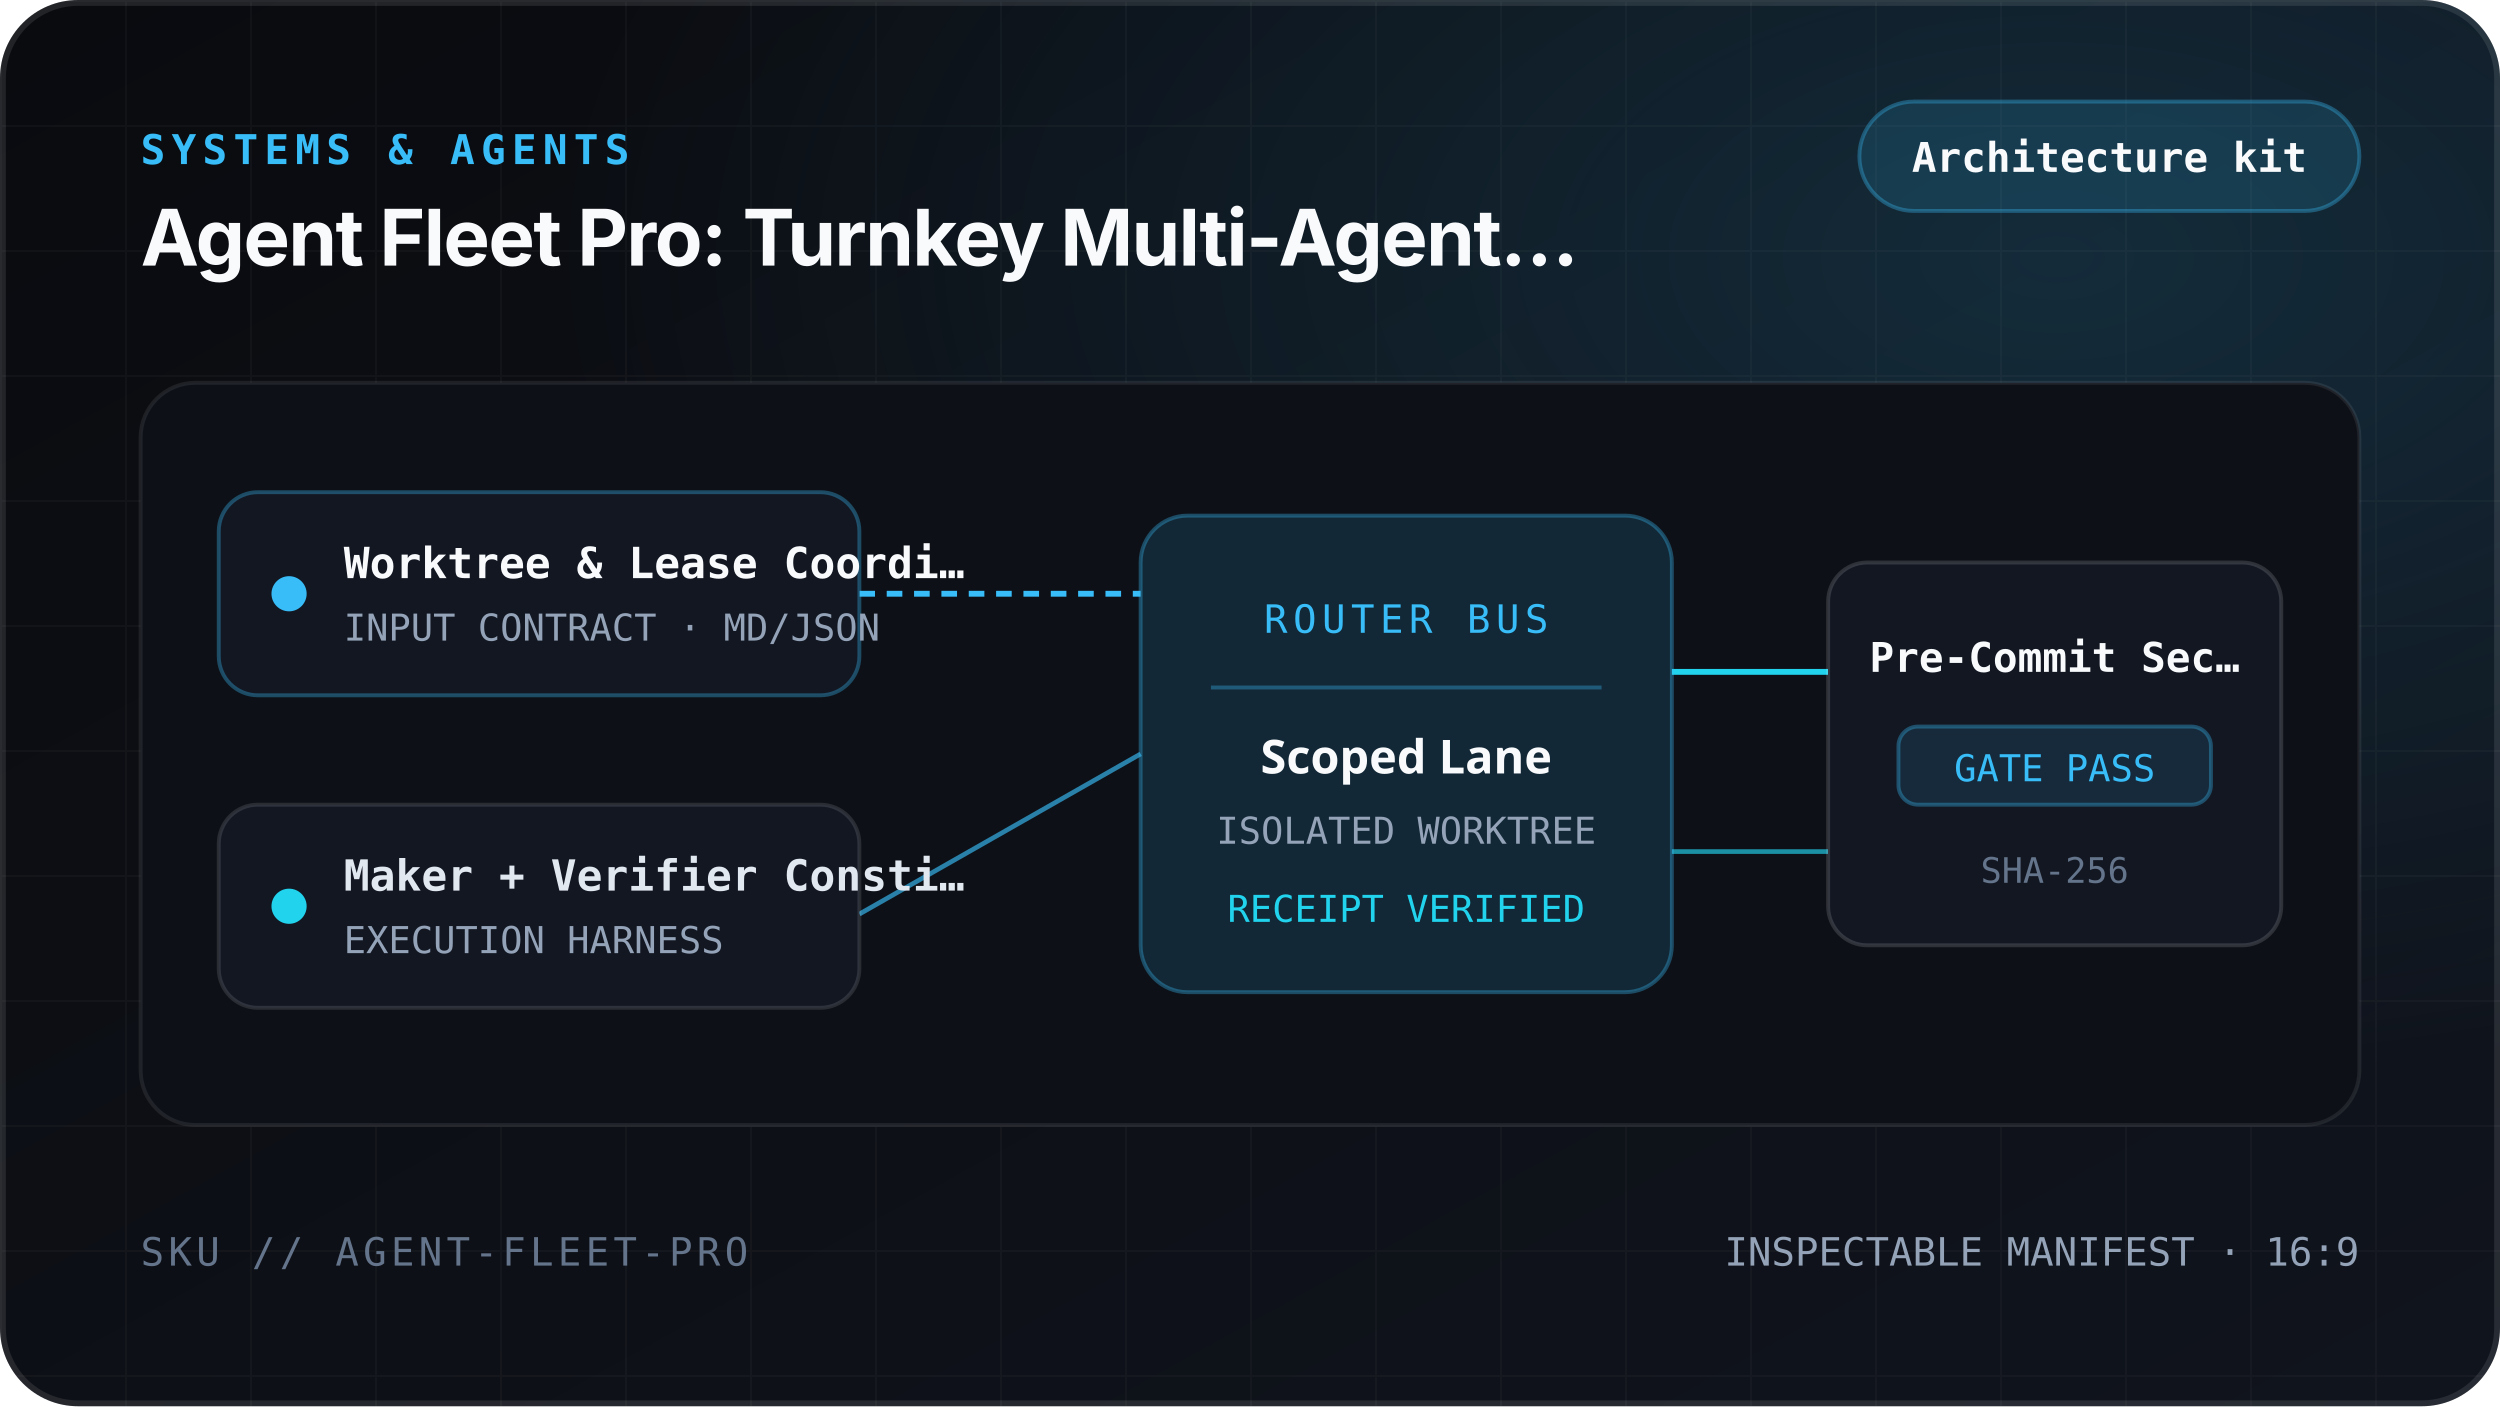
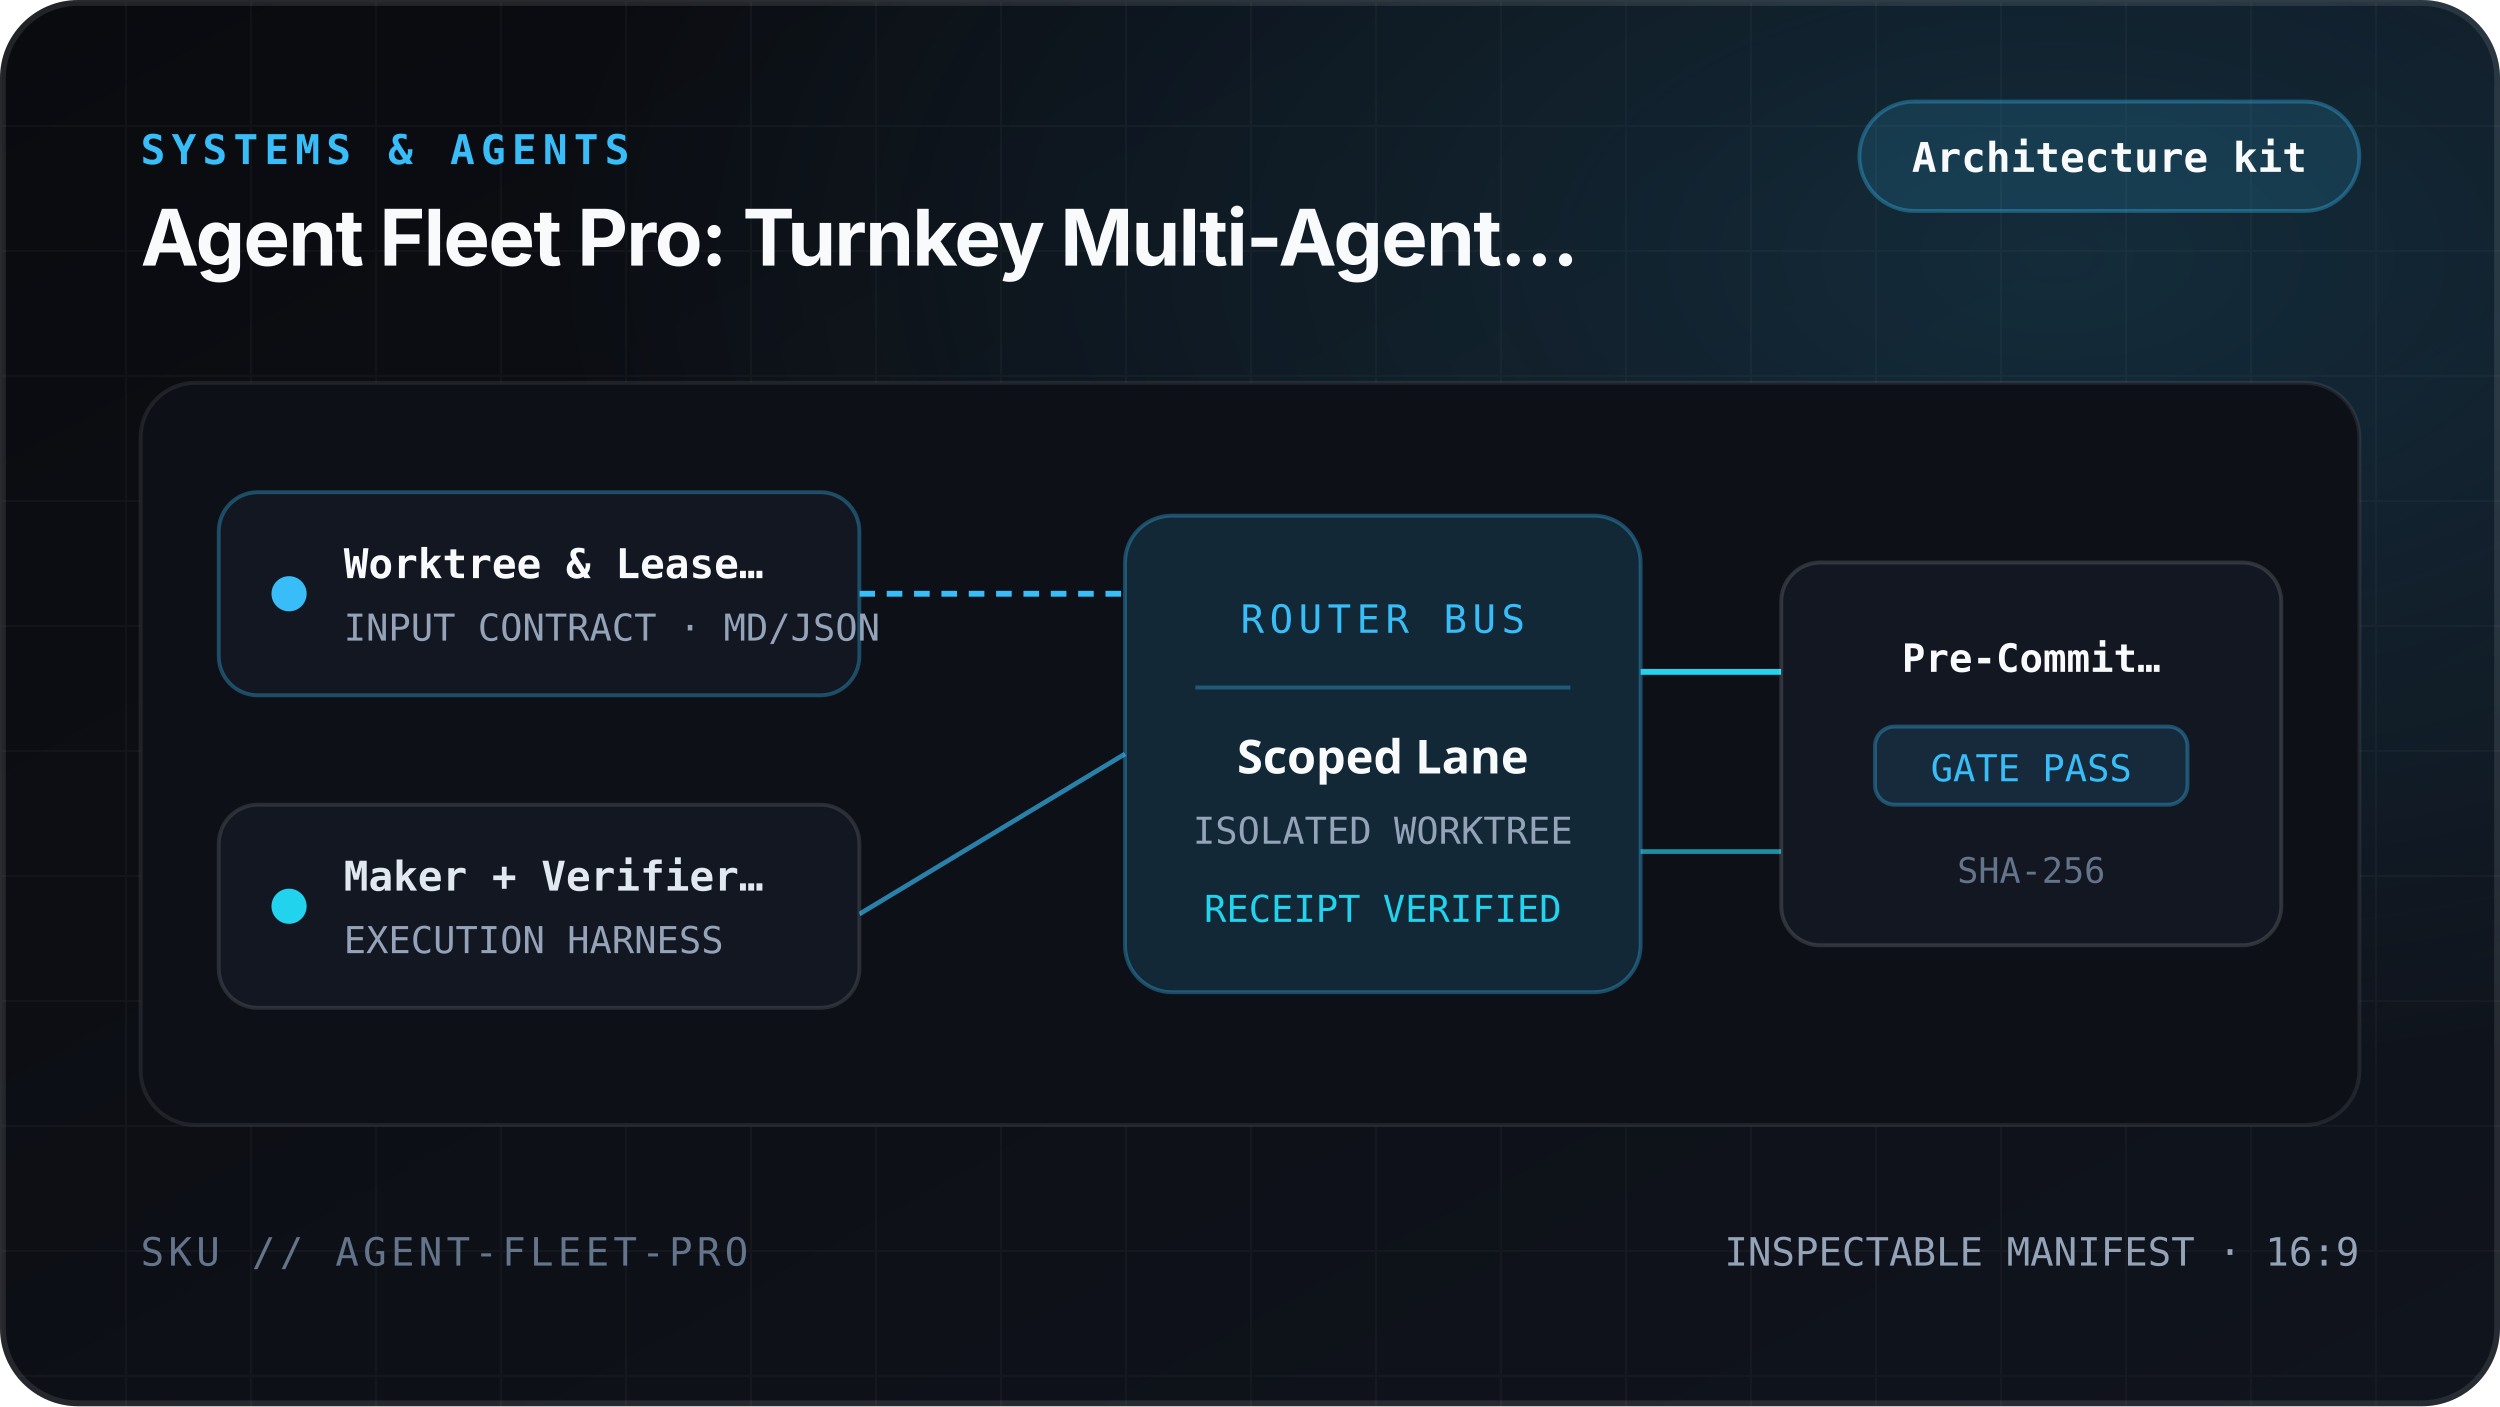
<svg xmlns="http://www.w3.org/2000/svg" viewBox="0 0 640 360" width="640" height="360" role="img" aria-labelledby="title-agent-fleet-pro desc-agent-fleet-pro">
  <defs>
    <linearGradient id="bg-agent-fleet-pro" x1="0" y1="0" x2="1" y2="1">
      <stop offset="0%" stop-color="#0A0B0F" />
      <stop offset="100%" stop-color="#10141D" />
    </linearGradient>
    <radialGradient id="glow-agent-fleet-pro" cx="82%" cy="18%" r="60%">
      <stop offset="0%" stop-color="#38BDF8" stop-opacity="0.16" />
      <stop offset="100%" stop-color="#38BDF8" stop-opacity="0" />
    </radialGradient>
    <pattern id="grid-agent-fleet-pro" width="32" height="32" patternUnits="userSpaceOnUse">
      <path d="M 32 0 L 0 0 0 32" fill="none" stroke="rgba(255,255,255,0.028)" stroke-width="1" />
    </pattern>
  </defs>
  <rect width="640" height="360" rx="20" fill="url(#bg-agent-fleet-pro)" />
  <rect width="640" height="360" rx="20" fill="url(#grid-agent-fleet-pro)" />
  <rect width="640" height="360" rx="20" fill="url(#glow-agent-fleet-pro)" />
  <rect x="0.75" y="0.75" width="638.5" height="358.5" rx="19.25" fill="none" stroke="rgba(255,255,255,0.10)" stroke-width="1.5" />
  <text x="36" y="42" fill="#38BDF8" font-family="ui-monospace, SFMono-Regular, Consolas, monospace" font-size="10.5" font-weight="600" letter-spacing="1.6">SYSTEMS &amp; AGENTS</text>
  <text x="36" y="68" fill="#F8FAFC" font-family="ui-sans-serif, system-ui, -apple-system, sans-serif" font-size="20" font-weight="700" letter-spacing="-0.4">Agent Fleet Pro: Turnkey Multi-Agent…</text>
  <rect x="476" y="26" width="128" height="28" rx="14" fill="rgba(56, 189, 248, 0.14)" stroke="rgba(56, 189, 248, 0.34)" />
  <text x="540" y="44" text-anchor="middle" fill="#F8FAFC" font-family="ui-monospace, SFMono-Regular, Consolas, monospace" font-size="10.5" font-weight="600">Architecture kit</text>
  <g transform="translate(36, 98)">
    <rect x="0" y="0" width="568" height="190" rx="14" fill="#0D1017" stroke="rgba(255,255,255,0.08)" />
-     <line x1="184" y1="54" x2="256" y2="54" stroke="#38BDF8" stroke-width="1.5" stroke-dasharray="4 3" />
-     <line x1="184" y1="136" x2="256" y2="95" stroke="#38BDF8" stroke-width="1.2" opacity="0.65" />
-     <line x1="392" y1="74" x2="432" y2="74" stroke="#22D3EE" stroke-width="1.5" />
-     <line x1="392" y1="120" x2="432" y2="120" stroke="#22D3EE" stroke-width="1.2" opacity="0.65" />
+     <line x1="184" y1="54" x2="252" y2="54" stroke="#38BDF8" stroke-width="1.5" stroke-dasharray="4 3" />
+     <line x1="184" y1="136" x2="252" y2="95" stroke="#38BDF8" stroke-width="1.2" opacity="0.65" />
+     <line x1="384" y1="74" x2="420" y2="74" stroke="#22D3EE" stroke-width="1.5" />
+     <line x1="384" y1="120" x2="420" y2="120" stroke="#22D3EE" stroke-width="1.2" opacity="0.65" />
    <rect x="20" y="28" width="164" height="52" rx="10" fill="#121722" stroke="rgba(56, 189, 248, 0.34)" />
    <circle cx="38" cy="54" r="4.5" fill="#38BDF8" />
-     <text x="52" y="50" fill="#F8FAFC" font-family="ui-monospace, SFMono-Regular, Consolas, monospace" font-size="11" font-weight="600">Worktree &amp; Lease Coordi…</text>
+     <text x="52" y="50" fill="#F8FAFC" font-family="ui-monospace, SFMono-Regular, Consolas, monospace" font-size="10.5" font-weight="600">Worktree &amp; Lease…</text>
    <text x="52" y="66" fill="#94A3B8" font-family="ui-monospace, SFMono-Regular, Consolas, monospace" font-size="9.5">INPUT CONTRACT · MD/JSON</text>
    <rect x="20" y="108" width="164" height="52" rx="10" fill="#121722" stroke="rgba(255,255,255,0.12)" />
    <circle cx="38" cy="134" r="4.5" fill="#22D3EE" />
-     <text x="52" y="130" fill="#E2E8F0" font-family="ui-monospace, SFMono-Regular, Consolas, monospace" font-size="11" font-weight="600">Maker + Verifier Consti…</text>
+     <text x="52" y="130" fill="#E2E8F0" font-family="ui-monospace, SFMono-Regular, Consolas, monospace" font-size="10.5" font-weight="600">Maker + Verifier…</text>
    <text x="52" y="146" fill="#94A3B8" font-family="ui-monospace, SFMono-Regular, Consolas, monospace" font-size="9.5">EXECUTION HARNESS</text>
-     <rect x="256" y="34" width="136" height="122" rx="12" fill="rgba(56, 189, 248, 0.14)" stroke="rgba(56, 189, 248, 0.34)" />
-     <text x="324" y="64" text-anchor="middle" fill="#38BDF8" font-family="ui-monospace, SFMono-Regular, Consolas, monospace" font-size="10" letter-spacing="1.4">ROUTER BUS</text>
-     <line x1="274" y1="78" x2="374" y2="78" stroke="rgba(56, 189, 248, 0.34)" />
-     <text x="324" y="100" text-anchor="middle" fill="#F8FAFC" font-family="ui-sans-serif, system-ui, sans-serif" font-size="12" font-weight="600">Scoped Lane</text>
-     <text x="324" y="118" text-anchor="middle" fill="#94A3B8" font-family="ui-monospace, SFMono-Regular, Consolas, monospace" font-size="9.5">ISOLATED WORKTREE</text>
-     <text x="324" y="138" text-anchor="middle" fill="#22D3EE" font-family="ui-monospace, SFMono-Regular, Consolas, monospace" font-size="9.5">RECEIPT VERIFIED</text>
-     <rect x="432" y="46" width="116" height="98" rx="10" fill="#121722" stroke="rgba(255,255,255,0.14)" />
-     <text x="490" y="74" text-anchor="middle" fill="#F8FAFC" font-family="ui-monospace, SFMono-Regular, Consolas, monospace" font-size="10.5" font-weight="600">Pre-Commit Sec…</text>
-     <rect x="450" y="88" width="80" height="20" rx="5" fill="rgba(56,189,248,0.12)" stroke="rgba(56, 189, 248, 0.34)" />
-     <text x="490" y="102" text-anchor="middle" fill="#38BDF8" font-family="ui-monospace, SFMono-Regular, Consolas, monospace" font-size="9.5">GATE PASS</text>
-     <text x="490" y="128" text-anchor="middle" fill="#64748B" font-family="ui-monospace, SFMono-Regular, Consolas, monospace" font-size="9">SHA-256</text>
+     <rect x="252" y="34" width="132" height="122" rx="12" fill="rgba(56, 189, 248, 0.14)" stroke="rgba(56, 189, 248, 0.34)" />
+     <text x="318" y="64" text-anchor="middle" fill="#38BDF8" font-family="ui-monospace, SFMono-Regular, Consolas, monospace" font-size="10" letter-spacing="1.4">ROUTER BUS</text>
+     <line x1="270" y1="78" x2="366" y2="78" stroke="rgba(56, 189, 248, 0.34)" />
+     <text x="318" y="100" text-anchor="middle" fill="#F8FAFC" font-family="ui-sans-serif, system-ui, sans-serif" font-size="12" font-weight="600">Scoped Lane</text>
+     <text x="318" y="118" text-anchor="middle" fill="#94A3B8" font-family="ui-monospace, SFMono-Regular, Consolas, monospace" font-size="9.5">ISOLATED WORKTREE</text>
+     <text x="318" y="138" text-anchor="middle" fill="#22D3EE" font-family="ui-monospace, SFMono-Regular, Consolas, monospace" font-size="9.5">RECEIPT VERIFIED</text>
+     <rect x="420" y="46" width="128" height="98" rx="10" fill="#121722" stroke="rgba(255,255,255,0.14)" />
+     <text x="484" y="74" text-anchor="middle" fill="#F8FAFC" font-family="ui-monospace, SFMono-Regular, Consolas, monospace" font-size="10" font-weight="600">Pre-Commit…</text>
+     <rect x="444" y="88" width="80" height="20" rx="5" fill="rgba(56,189,248,0.12)" stroke="rgba(56, 189, 248, 0.34)" />
+     <text x="484" y="102" text-anchor="middle" fill="#38BDF8" font-family="ui-monospace, SFMono-Regular, Consolas, monospace" font-size="9.5">GATE PASS</text>
+     <text x="484" y="128" text-anchor="middle" fill="#64748B" font-family="ui-monospace, SFMono-Regular, Consolas, monospace" font-size="9">SHA-256</text>
  </g>
  <text x="36" y="324" fill="#64748B" font-family="ui-monospace, SFMono-Regular, Consolas, monospace" font-size="10" letter-spacing="1.1">SKU // AGENT-FLEET-PRO</text>
  <text x="604" y="324" text-anchor="end" fill="#94A3B8" font-family="ui-monospace, SFMono-Regular, Consolas, monospace" font-size="10">INSPECTABLE MANIFEST · 16:9</text>
</svg>
